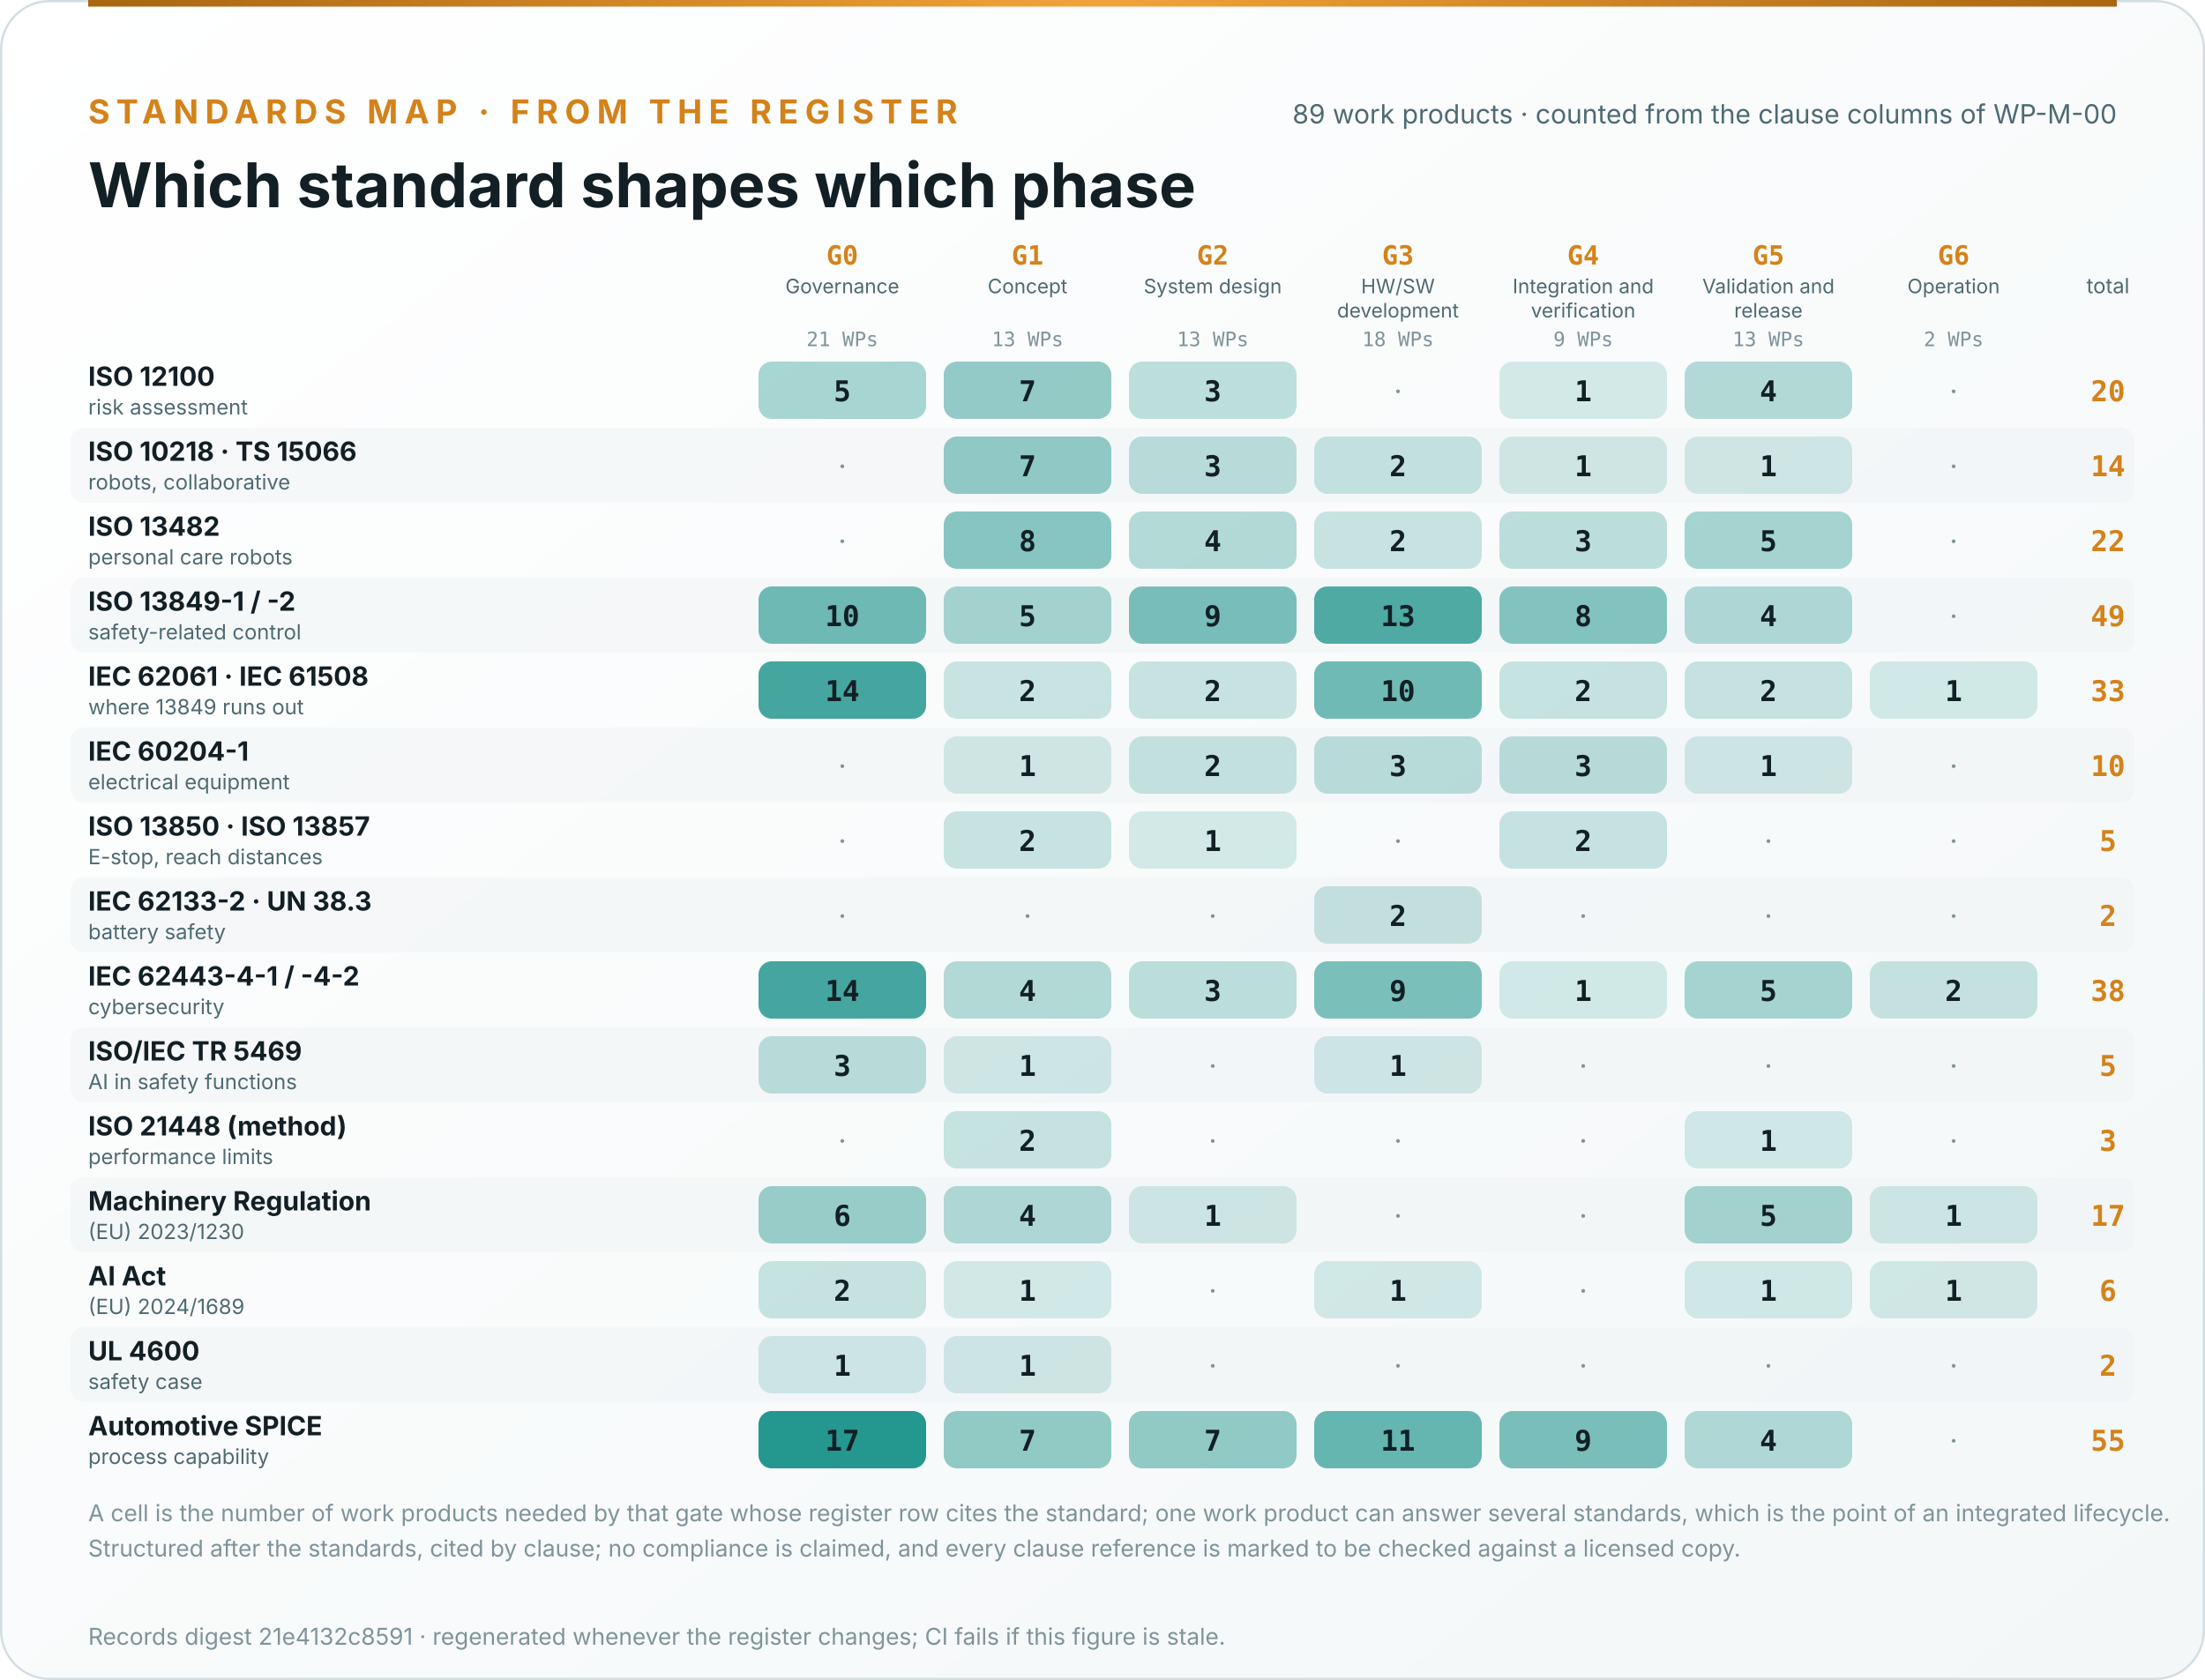
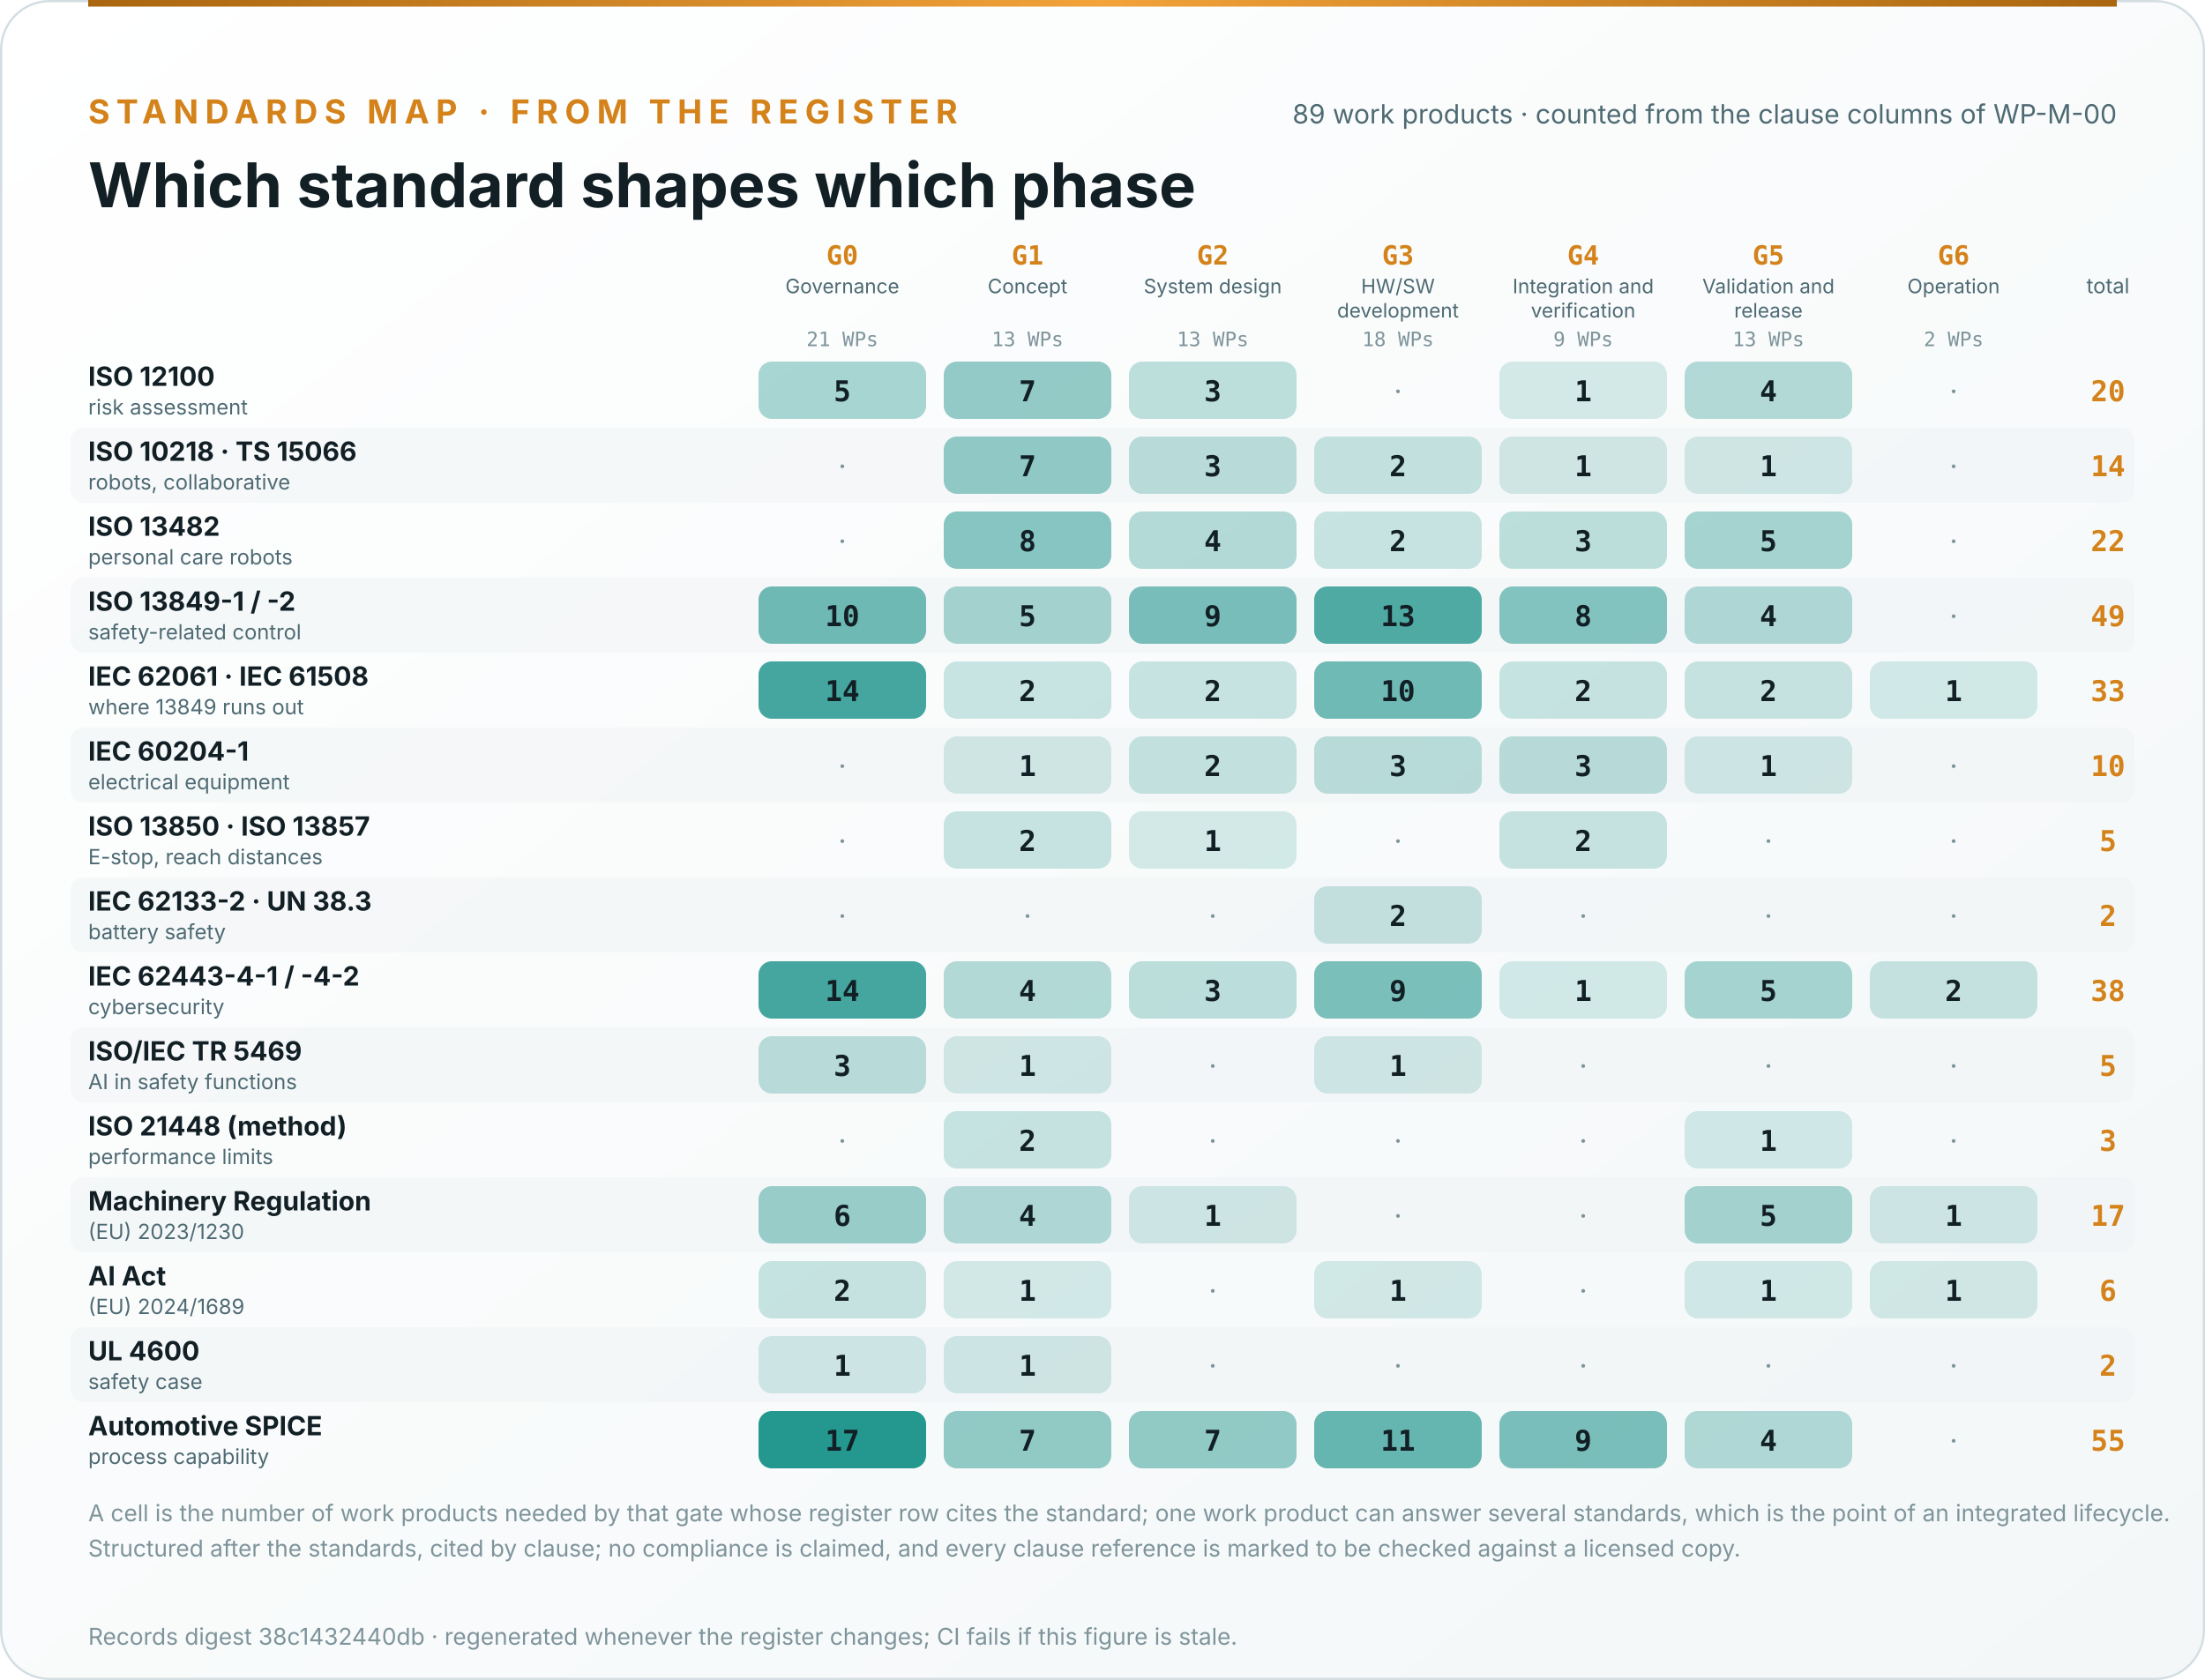
<svg xmlns="http://www.w3.org/2000/svg" width="1000" height="762" viewBox="0 0 1000 762" role="img" aria-labelledby="smap-t smap-d">
  <defs>
    <linearGradient id="smap-bg" x1="0" y1="0" x2="1" y2="1">
      <stop offset="0" stop-color="#FFFFFF" />
      <stop offset="1" stop-color="#F3F7F8" />
    </linearGradient>
    <linearGradient id="smap-amber" x1="0" y1="0" x2="1" y2="0">
      <stop offset="0" stop-color="#A8650F" />
      <stop offset="0.5" stop-color="#F2A33A" />
      <stop offset="1" stop-color="#A8650F" />
    </linearGradient>
  </defs>
  <rect x="0.5" y="0.5" width="999" height="761" rx="22" fill="url(#smap-bg)" stroke="#D3DDE2" />
  <rect x="40" y="0" width="920" height="3" fill="url(#smap-amber)" />
  <text x="40" y="56" font-family="Inter, 'Segoe UI', 'Helvetica Neue', Helvetica, Arial, sans-serif" font-size="15" font-weight="700" fill="#D4821A" text-anchor="start" letter-spacing="3">STANDARDS MAP · FROM THE REGISTER</text>
  <text x="40" y="94" font-family="Inter, 'Segoe UI', 'Helvetica Neue', Helvetica, Arial, sans-serif" font-size="28" font-weight="700" fill="#122026" text-anchor="start">Which standard shapes which phase</text>
  <text x="960" y="56" font-family="Inter, 'Segoe UI', 'Helvetica Neue', Helvetica, Arial, sans-serif" font-size="12" font-weight="400" fill="#4E6A73" text-anchor="end">89 work products · counted from the clause columns of WP-M-00</text>
  <text x="382" y="120" font-family="'JetBrains Mono', 'SFMono-Regular', Menlo, Consolas, monospace" font-size="12" font-weight="700" fill="#D4821A" text-anchor="middle">G0</text>
  <text x="382" y="133" font-family="Inter, 'Segoe UI', 'Helvetica Neue', Helvetica, Arial, sans-serif" font-size="9" font-weight="400" fill="#4E6A73" text-anchor="middle">Governance</text>
  <text x="382" y="157" font-family="'JetBrains Mono', 'SFMono-Regular', Menlo, Consolas, monospace" font-size="9" font-weight="400" fill="#7E949B" text-anchor="middle">21 WPs</text>
  <text x="466" y="120" font-family="'JetBrains Mono', 'SFMono-Regular', Menlo, Consolas, monospace" font-size="12" font-weight="700" fill="#D4821A" text-anchor="middle">G1</text>
  <text x="466" y="133" font-family="Inter, 'Segoe UI', 'Helvetica Neue', Helvetica, Arial, sans-serif" font-size="9" font-weight="400" fill="#4E6A73" text-anchor="middle">Concept</text>
  <text x="466" y="157" font-family="'JetBrains Mono', 'SFMono-Regular', Menlo, Consolas, monospace" font-size="9" font-weight="400" fill="#7E949B" text-anchor="middle">13 WPs</text>
  <text x="550" y="120" font-family="'JetBrains Mono', 'SFMono-Regular', Menlo, Consolas, monospace" font-size="12" font-weight="700" fill="#D4821A" text-anchor="middle">G2</text>
  <text x="550" y="133" font-family="Inter, 'Segoe UI', 'Helvetica Neue', Helvetica, Arial, sans-serif" font-size="9" font-weight="400" fill="#4E6A73" text-anchor="middle">System design</text>
  <text x="550" y="157" font-family="'JetBrains Mono', 'SFMono-Regular', Menlo, Consolas, monospace" font-size="9" font-weight="400" fill="#7E949B" text-anchor="middle">13 WPs</text>
  <text x="634" y="120" font-family="'JetBrains Mono', 'SFMono-Regular', Menlo, Consolas, monospace" font-size="12" font-weight="700" fill="#D4821A" text-anchor="middle">G3</text>
  <text x="634" y="133" font-family="Inter, 'Segoe UI', 'Helvetica Neue', Helvetica, Arial, sans-serif" font-size="9" font-weight="400" fill="#4E6A73" text-anchor="middle">HW/SW</text>
  <text x="634" y="144" font-family="Inter, 'Segoe UI', 'Helvetica Neue', Helvetica, Arial, sans-serif" font-size="9" font-weight="400" fill="#4E6A73" text-anchor="middle">development</text>
  <text x="634" y="157" font-family="'JetBrains Mono', 'SFMono-Regular', Menlo, Consolas, monospace" font-size="9" font-weight="400" fill="#7E949B" text-anchor="middle">18 WPs</text>
  <text x="718" y="120" font-family="'JetBrains Mono', 'SFMono-Regular', Menlo, Consolas, monospace" font-size="12" font-weight="700" fill="#D4821A" text-anchor="middle">G4</text>
  <text x="718" y="133" font-family="Inter, 'Segoe UI', 'Helvetica Neue', Helvetica, Arial, sans-serif" font-size="9" font-weight="400" fill="#4E6A73" text-anchor="middle">Integration and</text>
  <text x="718" y="144" font-family="Inter, 'Segoe UI', 'Helvetica Neue', Helvetica, Arial, sans-serif" font-size="9" font-weight="400" fill="#4E6A73" text-anchor="middle">verification</text>
  <text x="718" y="157" font-family="'JetBrains Mono', 'SFMono-Regular', Menlo, Consolas, monospace" font-size="9" font-weight="400" fill="#7E949B" text-anchor="middle">9 WPs</text>
  <text x="802" y="120" font-family="'JetBrains Mono', 'SFMono-Regular', Menlo, Consolas, monospace" font-size="12" font-weight="700" fill="#D4821A" text-anchor="middle">G5</text>
  <text x="802" y="133" font-family="Inter, 'Segoe UI', 'Helvetica Neue', Helvetica, Arial, sans-serif" font-size="9" font-weight="400" fill="#4E6A73" text-anchor="middle">Validation and</text>
  <text x="802" y="144" font-family="Inter, 'Segoe UI', 'Helvetica Neue', Helvetica, Arial, sans-serif" font-size="9" font-weight="400" fill="#4E6A73" text-anchor="middle">release</text>
  <text x="802" y="157" font-family="'JetBrains Mono', 'SFMono-Regular', Menlo, Consolas, monospace" font-size="9" font-weight="400" fill="#7E949B" text-anchor="middle">13 WPs</text>
  <text x="886" y="120" font-family="'JetBrains Mono', 'SFMono-Regular', Menlo, Consolas, monospace" font-size="12" font-weight="700" fill="#D4821A" text-anchor="middle">G6</text>
  <text x="886" y="133" font-family="Inter, 'Segoe UI', 'Helvetica Neue', Helvetica, Arial, sans-serif" font-size="9" font-weight="400" fill="#4E6A73" text-anchor="middle">Operation</text>
  <text x="886" y="157" font-family="'JetBrains Mono', 'SFMono-Regular', Menlo, Consolas, monospace" font-size="9" font-weight="400" fill="#7E949B" text-anchor="middle">2 WPs</text>
  <text x="956" y="133" font-family="Inter, 'Segoe UI', 'Helvetica Neue', Helvetica, Arial, sans-serif" font-size="9.5" font-weight="400" fill="#4E6A73" text-anchor="middle">total</text>
  <text x="40" y="175" font-family="Inter, 'Segoe UI', 'Helvetica Neue', Helvetica, Arial, sans-serif" font-size="12" font-weight="700" fill="#122026" text-anchor="start">ISO 12100</text>
  <text x="40" y="188" font-family="Inter, 'Segoe UI', 'Helvetica Neue', Helvetica, Arial, sans-serif" font-size="9.5" font-weight="400" fill="#4E6A73" text-anchor="start">risk assessment</text>
  <rect x="344" y="164" width="76" height="26" rx="6" fill="#0E8C83" fill-opacity="0.349" />
  <text x="382" y="182" font-family="'JetBrains Mono', 'SFMono-Regular', Menlo, Consolas, monospace" font-size="13" font-weight="800" fill="#122026" text-anchor="middle">5</text>
  <rect x="428" y="164" width="76" height="26" rx="6" fill="#0E8C83" fill-opacity="0.441" />
  <text x="466" y="182" font-family="'JetBrains Mono', 'SFMono-Regular', Menlo, Consolas, monospace" font-size="13" font-weight="800" fill="#122026" text-anchor="middle">7</text>
  <rect x="512" y="164" width="76" height="26" rx="6" fill="#0E8C83" fill-opacity="0.258" />
  <text x="550" y="182" font-family="'JetBrains Mono', 'SFMono-Regular', Menlo, Consolas, monospace" font-size="13" font-weight="800" fill="#122026" text-anchor="middle">3</text>
  <text x="634" y="182" font-family="Inter, 'Segoe UI', 'Helvetica Neue', Helvetica, Arial, sans-serif" font-size="13" font-weight="400" fill="#7E949B" text-anchor="middle">·</text>
  <rect x="680" y="164" width="76" height="26" rx="6" fill="#0E8C83" fill-opacity="0.166" />
  <text x="718" y="182" font-family="'JetBrains Mono', 'SFMono-Regular', Menlo, Consolas, monospace" font-size="13" font-weight="800" fill="#122026" text-anchor="middle">1</text>
  <rect x="764" y="164" width="76" height="26" rx="6" fill="#0E8C83" fill-opacity="0.304" />
  <text x="802" y="182" font-family="'JetBrains Mono', 'SFMono-Regular', Menlo, Consolas, monospace" font-size="13" font-weight="800" fill="#122026" text-anchor="middle">4</text>
  <text x="886" y="182" font-family="Inter, 'Segoe UI', 'Helvetica Neue', Helvetica, Arial, sans-serif" font-size="13" font-weight="400" fill="#7E949B" text-anchor="middle">·</text>
  <text x="956" y="182" font-family="'JetBrains Mono', 'SFMono-Regular', Menlo, Consolas, monospace" font-size="13" font-weight="800" fill="#D4821A" text-anchor="middle">20</text>
  <rect x="32" y="194" width="936" height="34" rx="6" fill="#EDF2F4" fill-opacity="0.45" />
  <text x="40" y="209" font-family="Inter, 'Segoe UI', 'Helvetica Neue', Helvetica, Arial, sans-serif" font-size="12" font-weight="700" fill="#122026" text-anchor="start">ISO 10218 · TS 15066</text>
  <text x="40" y="222" font-family="Inter, 'Segoe UI', 'Helvetica Neue', Helvetica, Arial, sans-serif" font-size="9.5" font-weight="400" fill="#4E6A73" text-anchor="start">robots, collaborative</text>
  <text x="382" y="216" font-family="Inter, 'Segoe UI', 'Helvetica Neue', Helvetica, Arial, sans-serif" font-size="13" font-weight="400" fill="#7E949B" text-anchor="middle">·</text>
  <rect x="428" y="198" width="76" height="26" rx="6" fill="#0E8C83" fill-opacity="0.441" />
  <text x="466" y="216" font-family="'JetBrains Mono', 'SFMono-Regular', Menlo, Consolas, monospace" font-size="13" font-weight="800" fill="#122026" text-anchor="middle">7</text>
  <rect x="512" y="198" width="76" height="26" rx="6" fill="#0E8C83" fill-opacity="0.258" />
  <text x="550" y="216" font-family="'JetBrains Mono', 'SFMono-Regular', Menlo, Consolas, monospace" font-size="13" font-weight="800" fill="#122026" text-anchor="middle">3</text>
  <rect x="596" y="198" width="76" height="26" rx="6" fill="#0E8C83" fill-opacity="0.212" />
  <text x="634" y="216" font-family="'JetBrains Mono', 'SFMono-Regular', Menlo, Consolas, monospace" font-size="13" font-weight="800" fill="#122026" text-anchor="middle">2</text>
  <rect x="680" y="198" width="76" height="26" rx="6" fill="#0E8C83" fill-opacity="0.166" />
  <text x="718" y="216" font-family="'JetBrains Mono', 'SFMono-Regular', Menlo, Consolas, monospace" font-size="13" font-weight="800" fill="#122026" text-anchor="middle">1</text>
  <rect x="764" y="198" width="76" height="26" rx="6" fill="#0E8C83" fill-opacity="0.166" />
  <text x="802" y="216" font-family="'JetBrains Mono', 'SFMono-Regular', Menlo, Consolas, monospace" font-size="13" font-weight="800" fill="#122026" text-anchor="middle">1</text>
  <text x="886" y="216" font-family="Inter, 'Segoe UI', 'Helvetica Neue', Helvetica, Arial, sans-serif" font-size="13" font-weight="400" fill="#7E949B" text-anchor="middle">·</text>
  <text x="956" y="216" font-family="'JetBrains Mono', 'SFMono-Regular', Menlo, Consolas, monospace" font-size="13" font-weight="800" fill="#D4821A" text-anchor="middle">14</text>
  <text x="40" y="243" font-family="Inter, 'Segoe UI', 'Helvetica Neue', Helvetica, Arial, sans-serif" font-size="12" font-weight="700" fill="#122026" text-anchor="start">ISO 13482</text>
  <text x="40" y="256" font-family="Inter, 'Segoe UI', 'Helvetica Neue', Helvetica, Arial, sans-serif" font-size="9.5" font-weight="400" fill="#4E6A73" text-anchor="start">personal care robots</text>
  <text x="382" y="250" font-family="Inter, 'Segoe UI', 'Helvetica Neue', Helvetica, Arial, sans-serif" font-size="13" font-weight="400" fill="#7E949B" text-anchor="middle">·</text>
  <rect x="428" y="232" width="76" height="26" rx="6" fill="#0E8C83" fill-opacity="0.487" />
  <text x="466" y="250" font-family="'JetBrains Mono', 'SFMono-Regular', Menlo, Consolas, monospace" font-size="13" font-weight="800" fill="#122026" text-anchor="middle">8</text>
  <rect x="512" y="232" width="76" height="26" rx="6" fill="#0E8C83" fill-opacity="0.304" />
  <text x="550" y="250" font-family="'JetBrains Mono', 'SFMono-Regular', Menlo, Consolas, monospace" font-size="13" font-weight="800" fill="#122026" text-anchor="middle">4</text>
  <rect x="596" y="232" width="76" height="26" rx="6" fill="#0E8C83" fill-opacity="0.212" />
  <text x="634" y="250" font-family="'JetBrains Mono', 'SFMono-Regular', Menlo, Consolas, monospace" font-size="13" font-weight="800" fill="#122026" text-anchor="middle">2</text>
  <rect x="680" y="232" width="76" height="26" rx="6" fill="#0E8C83" fill-opacity="0.258" />
  <text x="718" y="250" font-family="'JetBrains Mono', 'SFMono-Regular', Menlo, Consolas, monospace" font-size="13" font-weight="800" fill="#122026" text-anchor="middle">3</text>
  <rect x="764" y="232" width="76" height="26" rx="6" fill="#0E8C83" fill-opacity="0.349" />
  <text x="802" y="250" font-family="'JetBrains Mono', 'SFMono-Regular', Menlo, Consolas, monospace" font-size="13" font-weight="800" fill="#122026" text-anchor="middle">5</text>
  <text x="886" y="250" font-family="Inter, 'Segoe UI', 'Helvetica Neue', Helvetica, Arial, sans-serif" font-size="13" font-weight="400" fill="#7E949B" text-anchor="middle">·</text>
  <text x="956" y="250" font-family="'JetBrains Mono', 'SFMono-Regular', Menlo, Consolas, monospace" font-size="13" font-weight="800" fill="#D4821A" text-anchor="middle">22</text>
  <rect x="32" y="262" width="936" height="34" rx="6" fill="#EDF2F4" fill-opacity="0.45" />
  <text x="40" y="277" font-family="Inter, 'Segoe UI', 'Helvetica Neue', Helvetica, Arial, sans-serif" font-size="12" font-weight="700" fill="#122026" text-anchor="start">ISO 13849-1 / -2</text>
  <text x="40" y="290" font-family="Inter, 'Segoe UI', 'Helvetica Neue', Helvetica, Arial, sans-serif" font-size="9.5" font-weight="400" fill="#4E6A73" text-anchor="start">safety-related control</text>
  <rect x="344" y="266" width="76" height="26" rx="6" fill="#0E8C83" fill-opacity="0.579" />
  <text x="382" y="284" font-family="'JetBrains Mono', 'SFMono-Regular', Menlo, Consolas, monospace" font-size="13" font-weight="800" fill="#122026" text-anchor="middle">10</text>
  <rect x="428" y="266" width="76" height="26" rx="6" fill="#0E8C83" fill-opacity="0.349" />
  <text x="466" y="284" font-family="'JetBrains Mono', 'SFMono-Regular', Menlo, Consolas, monospace" font-size="13" font-weight="800" fill="#122026" text-anchor="middle">5</text>
  <rect x="512" y="266" width="76" height="26" rx="6" fill="#0E8C83" fill-opacity="0.533" />
  <text x="550" y="284" font-family="'JetBrains Mono', 'SFMono-Regular', Menlo, Consolas, monospace" font-size="13" font-weight="800" fill="#122026" text-anchor="middle">9</text>
  <rect x="596" y="266" width="76" height="26" rx="6" fill="#0E8C83" fill-opacity="0.716" />
  <text x="634" y="284" font-family="'JetBrains Mono', 'SFMono-Regular', Menlo, Consolas, monospace" font-size="13" font-weight="800" fill="#122026" text-anchor="middle">13</text>
  <rect x="680" y="266" width="76" height="26" rx="6" fill="#0E8C83" fill-opacity="0.487" />
  <text x="718" y="284" font-family="'JetBrains Mono', 'SFMono-Regular', Menlo, Consolas, monospace" font-size="13" font-weight="800" fill="#122026" text-anchor="middle">8</text>
  <rect x="764" y="266" width="76" height="26" rx="6" fill="#0E8C83" fill-opacity="0.304" />
  <text x="802" y="284" font-family="'JetBrains Mono', 'SFMono-Regular', Menlo, Consolas, monospace" font-size="13" font-weight="800" fill="#122026" text-anchor="middle">4</text>
  <text x="886" y="284" font-family="Inter, 'Segoe UI', 'Helvetica Neue', Helvetica, Arial, sans-serif" font-size="13" font-weight="400" fill="#7E949B" text-anchor="middle">·</text>
  <text x="956" y="284" font-family="'JetBrains Mono', 'SFMono-Regular', Menlo, Consolas, monospace" font-size="13" font-weight="800" fill="#D4821A" text-anchor="middle">49</text>
  <text x="40" y="311" font-family="Inter, 'Segoe UI', 'Helvetica Neue', Helvetica, Arial, sans-serif" font-size="12" font-weight="700" fill="#122026" text-anchor="start">IEC 62061 · IEC 61508</text>
  <text x="40" y="324" font-family="Inter, 'Segoe UI', 'Helvetica Neue', Helvetica, Arial, sans-serif" font-size="9.5" font-weight="400" fill="#4E6A73" text-anchor="start">where 13849 runs out</text>
  <rect x="344" y="300" width="76" height="26" rx="6" fill="#0E8C83" fill-opacity="0.762" />
  <text x="382" y="318" font-family="'JetBrains Mono', 'SFMono-Regular', Menlo, Consolas, monospace" font-size="13" font-weight="800" fill="#122026" text-anchor="middle">14</text>
  <rect x="428" y="300" width="76" height="26" rx="6" fill="#0E8C83" fill-opacity="0.212" />
  <text x="466" y="318" font-family="'JetBrains Mono', 'SFMono-Regular', Menlo, Consolas, monospace" font-size="13" font-weight="800" fill="#122026" text-anchor="middle">2</text>
  <rect x="512" y="300" width="76" height="26" rx="6" fill="#0E8C83" fill-opacity="0.212" />
  <text x="550" y="318" font-family="'JetBrains Mono', 'SFMono-Regular', Menlo, Consolas, monospace" font-size="13" font-weight="800" fill="#122026" text-anchor="middle">2</text>
  <rect x="596" y="300" width="76" height="26" rx="6" fill="#0E8C83" fill-opacity="0.579" />
  <text x="634" y="318" font-family="'JetBrains Mono', 'SFMono-Regular', Menlo, Consolas, monospace" font-size="13" font-weight="800" fill="#122026" text-anchor="middle">10</text>
  <rect x="680" y="300" width="76" height="26" rx="6" fill="#0E8C83" fill-opacity="0.212" />
  <text x="718" y="318" font-family="'JetBrains Mono', 'SFMono-Regular', Menlo, Consolas, monospace" font-size="13" font-weight="800" fill="#122026" text-anchor="middle">2</text>
  <rect x="764" y="300" width="76" height="26" rx="6" fill="#0E8C83" fill-opacity="0.212" />
  <text x="802" y="318" font-family="'JetBrains Mono', 'SFMono-Regular', Menlo, Consolas, monospace" font-size="13" font-weight="800" fill="#122026" text-anchor="middle">2</text>
  <rect x="848" y="300" width="76" height="26" rx="6" fill="#0E8C83" fill-opacity="0.166" />
  <text x="886" y="318" font-family="'JetBrains Mono', 'SFMono-Regular', Menlo, Consolas, monospace" font-size="13" font-weight="800" fill="#122026" text-anchor="middle">1</text>
  <text x="956" y="318" font-family="'JetBrains Mono', 'SFMono-Regular', Menlo, Consolas, monospace" font-size="13" font-weight="800" fill="#D4821A" text-anchor="middle">33</text>
  <rect x="32" y="330" width="936" height="34" rx="6" fill="#EDF2F4" fill-opacity="0.45" />
  <text x="40" y="345" font-family="Inter, 'Segoe UI', 'Helvetica Neue', Helvetica, Arial, sans-serif" font-size="12" font-weight="700" fill="#122026" text-anchor="start">IEC 60204-1</text>
  <text x="40" y="358" font-family="Inter, 'Segoe UI', 'Helvetica Neue', Helvetica, Arial, sans-serif" font-size="9.5" font-weight="400" fill="#4E6A73" text-anchor="start">electrical equipment</text>
  <text x="382" y="352" font-family="Inter, 'Segoe UI', 'Helvetica Neue', Helvetica, Arial, sans-serif" font-size="13" font-weight="400" fill="#7E949B" text-anchor="middle">·</text>
  <rect x="428" y="334" width="76" height="26" rx="6" fill="#0E8C83" fill-opacity="0.166" />
  <text x="466" y="352" font-family="'JetBrains Mono', 'SFMono-Regular', Menlo, Consolas, monospace" font-size="13" font-weight="800" fill="#122026" text-anchor="middle">1</text>
  <rect x="512" y="334" width="76" height="26" rx="6" fill="#0E8C83" fill-opacity="0.212" />
  <text x="550" y="352" font-family="'JetBrains Mono', 'SFMono-Regular', Menlo, Consolas, monospace" font-size="13" font-weight="800" fill="#122026" text-anchor="middle">2</text>
  <rect x="596" y="334" width="76" height="26" rx="6" fill="#0E8C83" fill-opacity="0.258" />
  <text x="634" y="352" font-family="'JetBrains Mono', 'SFMono-Regular', Menlo, Consolas, monospace" font-size="13" font-weight="800" fill="#122026" text-anchor="middle">3</text>
  <rect x="680" y="334" width="76" height="26" rx="6" fill="#0E8C83" fill-opacity="0.258" />
  <text x="718" y="352" font-family="'JetBrains Mono', 'SFMono-Regular', Menlo, Consolas, monospace" font-size="13" font-weight="800" fill="#122026" text-anchor="middle">3</text>
  <rect x="764" y="334" width="76" height="26" rx="6" fill="#0E8C83" fill-opacity="0.166" />
  <text x="802" y="352" font-family="'JetBrains Mono', 'SFMono-Regular', Menlo, Consolas, monospace" font-size="13" font-weight="800" fill="#122026" text-anchor="middle">1</text>
  <text x="886" y="352" font-family="Inter, 'Segoe UI', 'Helvetica Neue', Helvetica, Arial, sans-serif" font-size="13" font-weight="400" fill="#7E949B" text-anchor="middle">·</text>
  <text x="956" y="352" font-family="'JetBrains Mono', 'SFMono-Regular', Menlo, Consolas, monospace" font-size="13" font-weight="800" fill="#D4821A" text-anchor="middle">10</text>
  <text x="40" y="379" font-family="Inter, 'Segoe UI', 'Helvetica Neue', Helvetica, Arial, sans-serif" font-size="12" font-weight="700" fill="#122026" text-anchor="start">ISO 13850 · ISO 13857</text>
  <text x="40" y="392" font-family="Inter, 'Segoe UI', 'Helvetica Neue', Helvetica, Arial, sans-serif" font-size="9.5" font-weight="400" fill="#4E6A73" text-anchor="start">E-stop, reach distances</text>
  <text x="382" y="386" font-family="Inter, 'Segoe UI', 'Helvetica Neue', Helvetica, Arial, sans-serif" font-size="13" font-weight="400" fill="#7E949B" text-anchor="middle">·</text>
  <rect x="428" y="368" width="76" height="26" rx="6" fill="#0E8C83" fill-opacity="0.212" />
  <text x="466" y="386" font-family="'JetBrains Mono', 'SFMono-Regular', Menlo, Consolas, monospace" font-size="13" font-weight="800" fill="#122026" text-anchor="middle">2</text>
  <rect x="512" y="368" width="76" height="26" rx="6" fill="#0E8C83" fill-opacity="0.166" />
  <text x="550" y="386" font-family="'JetBrains Mono', 'SFMono-Regular', Menlo, Consolas, monospace" font-size="13" font-weight="800" fill="#122026" text-anchor="middle">1</text>
  <text x="634" y="386" font-family="Inter, 'Segoe UI', 'Helvetica Neue', Helvetica, Arial, sans-serif" font-size="13" font-weight="400" fill="#7E949B" text-anchor="middle">·</text>
  <rect x="680" y="368" width="76" height="26" rx="6" fill="#0E8C83" fill-opacity="0.212" />
  <text x="718" y="386" font-family="'JetBrains Mono', 'SFMono-Regular', Menlo, Consolas, monospace" font-size="13" font-weight="800" fill="#122026" text-anchor="middle">2</text>
  <text x="802" y="386" font-family="Inter, 'Segoe UI', 'Helvetica Neue', Helvetica, Arial, sans-serif" font-size="13" font-weight="400" fill="#7E949B" text-anchor="middle">·</text>
  <text x="886" y="386" font-family="Inter, 'Segoe UI', 'Helvetica Neue', Helvetica, Arial, sans-serif" font-size="13" font-weight="400" fill="#7E949B" text-anchor="middle">·</text>
  <text x="956" y="386" font-family="'JetBrains Mono', 'SFMono-Regular', Menlo, Consolas, monospace" font-size="13" font-weight="800" fill="#D4821A" text-anchor="middle">5</text>
  <rect x="32" y="398" width="936" height="34" rx="6" fill="#EDF2F4" fill-opacity="0.45" />
  <text x="40" y="413" font-family="Inter, 'Segoe UI', 'Helvetica Neue', Helvetica, Arial, sans-serif" font-size="12" font-weight="700" fill="#122026" text-anchor="start">IEC 62133-2 · UN 38.3</text>
  <text x="40" y="426" font-family="Inter, 'Segoe UI', 'Helvetica Neue', Helvetica, Arial, sans-serif" font-size="9.5" font-weight="400" fill="#4E6A73" text-anchor="start">battery safety</text>
  <text x="382" y="420" font-family="Inter, 'Segoe UI', 'Helvetica Neue', Helvetica, Arial, sans-serif" font-size="13" font-weight="400" fill="#7E949B" text-anchor="middle">·</text>
  <text x="466" y="420" font-family="Inter, 'Segoe UI', 'Helvetica Neue', Helvetica, Arial, sans-serif" font-size="13" font-weight="400" fill="#7E949B" text-anchor="middle">·</text>
  <text x="550" y="420" font-family="Inter, 'Segoe UI', 'Helvetica Neue', Helvetica, Arial, sans-serif" font-size="13" font-weight="400" fill="#7E949B" text-anchor="middle">·</text>
  <rect x="596" y="402" width="76" height="26" rx="6" fill="#0E8C83" fill-opacity="0.212" />
  <text x="634" y="420" font-family="'JetBrains Mono', 'SFMono-Regular', Menlo, Consolas, monospace" font-size="13" font-weight="800" fill="#122026" text-anchor="middle">2</text>
  <text x="718" y="420" font-family="Inter, 'Segoe UI', 'Helvetica Neue', Helvetica, Arial, sans-serif" font-size="13" font-weight="400" fill="#7E949B" text-anchor="middle">·</text>
  <text x="802" y="420" font-family="Inter, 'Segoe UI', 'Helvetica Neue', Helvetica, Arial, sans-serif" font-size="13" font-weight="400" fill="#7E949B" text-anchor="middle">·</text>
  <text x="886" y="420" font-family="Inter, 'Segoe UI', 'Helvetica Neue', Helvetica, Arial, sans-serif" font-size="13" font-weight="400" fill="#7E949B" text-anchor="middle">·</text>
  <text x="956" y="420" font-family="'JetBrains Mono', 'SFMono-Regular', Menlo, Consolas, monospace" font-size="13" font-weight="800" fill="#D4821A" text-anchor="middle">2</text>
  <text x="40" y="447" font-family="Inter, 'Segoe UI', 'Helvetica Neue', Helvetica, Arial, sans-serif" font-size="12" font-weight="700" fill="#122026" text-anchor="start">IEC 62443-4-1 / -4-2</text>
  <text x="40" y="460" font-family="Inter, 'Segoe UI', 'Helvetica Neue', Helvetica, Arial, sans-serif" font-size="9.5" font-weight="400" fill="#4E6A73" text-anchor="start">cybersecurity</text>
  <rect x="344" y="436" width="76" height="26" rx="6" fill="#0E8C83" fill-opacity="0.762" />
  <text x="382" y="454" font-family="'JetBrains Mono', 'SFMono-Regular', Menlo, Consolas, monospace" font-size="13" font-weight="800" fill="#122026" text-anchor="middle">14</text>
  <rect x="428" y="436" width="76" height="26" rx="6" fill="#0E8C83" fill-opacity="0.304" />
  <text x="466" y="454" font-family="'JetBrains Mono', 'SFMono-Regular', Menlo, Consolas, monospace" font-size="13" font-weight="800" fill="#122026" text-anchor="middle">4</text>
  <rect x="512" y="436" width="76" height="26" rx="6" fill="#0E8C83" fill-opacity="0.258" />
  <text x="550" y="454" font-family="'JetBrains Mono', 'SFMono-Regular', Menlo, Consolas, monospace" font-size="13" font-weight="800" fill="#122026" text-anchor="middle">3</text>
  <rect x="596" y="436" width="76" height="26" rx="6" fill="#0E8C83" fill-opacity="0.533" />
  <text x="634" y="454" font-family="'JetBrains Mono', 'SFMono-Regular', Menlo, Consolas, monospace" font-size="13" font-weight="800" fill="#122026" text-anchor="middle">9</text>
  <rect x="680" y="436" width="76" height="26" rx="6" fill="#0E8C83" fill-opacity="0.166" />
  <text x="718" y="454" font-family="'JetBrains Mono', 'SFMono-Regular', Menlo, Consolas, monospace" font-size="13" font-weight="800" fill="#122026" text-anchor="middle">1</text>
  <rect x="764" y="436" width="76" height="26" rx="6" fill="#0E8C83" fill-opacity="0.349" />
  <text x="802" y="454" font-family="'JetBrains Mono', 'SFMono-Regular', Menlo, Consolas, monospace" font-size="13" font-weight="800" fill="#122026" text-anchor="middle">5</text>
  <rect x="848" y="436" width="76" height="26" rx="6" fill="#0E8C83" fill-opacity="0.212" />
  <text x="886" y="454" font-family="'JetBrains Mono', 'SFMono-Regular', Menlo, Consolas, monospace" font-size="13" font-weight="800" fill="#122026" text-anchor="middle">2</text>
  <text x="956" y="454" font-family="'JetBrains Mono', 'SFMono-Regular', Menlo, Consolas, monospace" font-size="13" font-weight="800" fill="#D4821A" text-anchor="middle">38</text>
  <rect x="32" y="466" width="936" height="34" rx="6" fill="#EDF2F4" fill-opacity="0.45" />
  <text x="40" y="481" font-family="Inter, 'Segoe UI', 'Helvetica Neue', Helvetica, Arial, sans-serif" font-size="12" font-weight="700" fill="#122026" text-anchor="start">ISO/IEC TR 5469</text>
  <text x="40" y="494" font-family="Inter, 'Segoe UI', 'Helvetica Neue', Helvetica, Arial, sans-serif" font-size="9.5" font-weight="400" fill="#4E6A73" text-anchor="start">AI in safety functions</text>
  <rect x="344" y="470" width="76" height="26" rx="6" fill="#0E8C83" fill-opacity="0.258" />
  <text x="382" y="488" font-family="'JetBrains Mono', 'SFMono-Regular', Menlo, Consolas, monospace" font-size="13" font-weight="800" fill="#122026" text-anchor="middle">3</text>
  <rect x="428" y="470" width="76" height="26" rx="6" fill="#0E8C83" fill-opacity="0.166" />
  <text x="466" y="488" font-family="'JetBrains Mono', 'SFMono-Regular', Menlo, Consolas, monospace" font-size="13" font-weight="800" fill="#122026" text-anchor="middle">1</text>
  <text x="550" y="488" font-family="Inter, 'Segoe UI', 'Helvetica Neue', Helvetica, Arial, sans-serif" font-size="13" font-weight="400" fill="#7E949B" text-anchor="middle">·</text>
  <rect x="596" y="470" width="76" height="26" rx="6" fill="#0E8C83" fill-opacity="0.166" />
  <text x="634" y="488" font-family="'JetBrains Mono', 'SFMono-Regular', Menlo, Consolas, monospace" font-size="13" font-weight="800" fill="#122026" text-anchor="middle">1</text>
  <text x="718" y="488" font-family="Inter, 'Segoe UI', 'Helvetica Neue', Helvetica, Arial, sans-serif" font-size="13" font-weight="400" fill="#7E949B" text-anchor="middle">·</text>
  <text x="802" y="488" font-family="Inter, 'Segoe UI', 'Helvetica Neue', Helvetica, Arial, sans-serif" font-size="13" font-weight="400" fill="#7E949B" text-anchor="middle">·</text>
  <text x="886" y="488" font-family="Inter, 'Segoe UI', 'Helvetica Neue', Helvetica, Arial, sans-serif" font-size="13" font-weight="400" fill="#7E949B" text-anchor="middle">·</text>
  <text x="956" y="488" font-family="'JetBrains Mono', 'SFMono-Regular', Menlo, Consolas, monospace" font-size="13" font-weight="800" fill="#D4821A" text-anchor="middle">5</text>
  <text x="40" y="515" font-family="Inter, 'Segoe UI', 'Helvetica Neue', Helvetica, Arial, sans-serif" font-size="12" font-weight="700" fill="#122026" text-anchor="start">ISO 21448 (method)</text>
  <text x="40" y="528" font-family="Inter, 'Segoe UI', 'Helvetica Neue', Helvetica, Arial, sans-serif" font-size="9.5" font-weight="400" fill="#4E6A73" text-anchor="start">performance limits</text>
  <text x="382" y="522" font-family="Inter, 'Segoe UI', 'Helvetica Neue', Helvetica, Arial, sans-serif" font-size="13" font-weight="400" fill="#7E949B" text-anchor="middle">·</text>
  <rect x="428" y="504" width="76" height="26" rx="6" fill="#0E8C83" fill-opacity="0.212" />
  <text x="466" y="522" font-family="'JetBrains Mono', 'SFMono-Regular', Menlo, Consolas, monospace" font-size="13" font-weight="800" fill="#122026" text-anchor="middle">2</text>
  <text x="550" y="522" font-family="Inter, 'Segoe UI', 'Helvetica Neue', Helvetica, Arial, sans-serif" font-size="13" font-weight="400" fill="#7E949B" text-anchor="middle">·</text>
  <text x="634" y="522" font-family="Inter, 'Segoe UI', 'Helvetica Neue', Helvetica, Arial, sans-serif" font-size="13" font-weight="400" fill="#7E949B" text-anchor="middle">·</text>
  <text x="718" y="522" font-family="Inter, 'Segoe UI', 'Helvetica Neue', Helvetica, Arial, sans-serif" font-size="13" font-weight="400" fill="#7E949B" text-anchor="middle">·</text>
  <rect x="764" y="504" width="76" height="26" rx="6" fill="#0E8C83" fill-opacity="0.166" />
  <text x="802" y="522" font-family="'JetBrains Mono', 'SFMono-Regular', Menlo, Consolas, monospace" font-size="13" font-weight="800" fill="#122026" text-anchor="middle">1</text>
  <text x="886" y="522" font-family="Inter, 'Segoe UI', 'Helvetica Neue', Helvetica, Arial, sans-serif" font-size="13" font-weight="400" fill="#7E949B" text-anchor="middle">·</text>
  <text x="956" y="522" font-family="'JetBrains Mono', 'SFMono-Regular', Menlo, Consolas, monospace" font-size="13" font-weight="800" fill="#D4821A" text-anchor="middle">3</text>
  <rect x="32" y="534" width="936" height="34" rx="6" fill="#EDF2F4" fill-opacity="0.45" />
  <text x="40" y="549" font-family="Inter, 'Segoe UI', 'Helvetica Neue', Helvetica, Arial, sans-serif" font-size="12" font-weight="700" fill="#122026" text-anchor="start">Machinery Regulation</text>
  <text x="40" y="562" font-family="Inter, 'Segoe UI', 'Helvetica Neue', Helvetica, Arial, sans-serif" font-size="9.5" font-weight="400" fill="#4E6A73" text-anchor="start">(EU) 2023/1230</text>
  <rect x="344" y="538" width="76" height="26" rx="6" fill="#0E8C83" fill-opacity="0.395" />
  <text x="382" y="556" font-family="'JetBrains Mono', 'SFMono-Regular', Menlo, Consolas, monospace" font-size="13" font-weight="800" fill="#122026" text-anchor="middle">6</text>
  <rect x="428" y="538" width="76" height="26" rx="6" fill="#0E8C83" fill-opacity="0.304" />
  <text x="466" y="556" font-family="'JetBrains Mono', 'SFMono-Regular', Menlo, Consolas, monospace" font-size="13" font-weight="800" fill="#122026" text-anchor="middle">4</text>
  <rect x="512" y="538" width="76" height="26" rx="6" fill="#0E8C83" fill-opacity="0.166" />
  <text x="550" y="556" font-family="'JetBrains Mono', 'SFMono-Regular', Menlo, Consolas, monospace" font-size="13" font-weight="800" fill="#122026" text-anchor="middle">1</text>
  <text x="634" y="556" font-family="Inter, 'Segoe UI', 'Helvetica Neue', Helvetica, Arial, sans-serif" font-size="13" font-weight="400" fill="#7E949B" text-anchor="middle">·</text>
  <text x="718" y="556" font-family="Inter, 'Segoe UI', 'Helvetica Neue', Helvetica, Arial, sans-serif" font-size="13" font-weight="400" fill="#7E949B" text-anchor="middle">·</text>
  <rect x="764" y="538" width="76" height="26" rx="6" fill="#0E8C83" fill-opacity="0.349" />
  <text x="802" y="556" font-family="'JetBrains Mono', 'SFMono-Regular', Menlo, Consolas, monospace" font-size="13" font-weight="800" fill="#122026" text-anchor="middle">5</text>
  <rect x="848" y="538" width="76" height="26" rx="6" fill="#0E8C83" fill-opacity="0.166" />
  <text x="886" y="556" font-family="'JetBrains Mono', 'SFMono-Regular', Menlo, Consolas, monospace" font-size="13" font-weight="800" fill="#122026" text-anchor="middle">1</text>
  <text x="956" y="556" font-family="'JetBrains Mono', 'SFMono-Regular', Menlo, Consolas, monospace" font-size="13" font-weight="800" fill="#D4821A" text-anchor="middle">17</text>
  <text x="40" y="583" font-family="Inter, 'Segoe UI', 'Helvetica Neue', Helvetica, Arial, sans-serif" font-size="12" font-weight="700" fill="#122026" text-anchor="start">AI Act</text>
  <text x="40" y="596" font-family="Inter, 'Segoe UI', 'Helvetica Neue', Helvetica, Arial, sans-serif" font-size="9.5" font-weight="400" fill="#4E6A73" text-anchor="start">(EU) 2024/1689</text>
  <rect x="344" y="572" width="76" height="26" rx="6" fill="#0E8C83" fill-opacity="0.212" />
  <text x="382" y="590" font-family="'JetBrains Mono', 'SFMono-Regular', Menlo, Consolas, monospace" font-size="13" font-weight="800" fill="#122026" text-anchor="middle">2</text>
  <rect x="428" y="572" width="76" height="26" rx="6" fill="#0E8C83" fill-opacity="0.166" />
  <text x="466" y="590" font-family="'JetBrains Mono', 'SFMono-Regular', Menlo, Consolas, monospace" font-size="13" font-weight="800" fill="#122026" text-anchor="middle">1</text>
  <text x="550" y="590" font-family="Inter, 'Segoe UI', 'Helvetica Neue', Helvetica, Arial, sans-serif" font-size="13" font-weight="400" fill="#7E949B" text-anchor="middle">·</text>
  <rect x="596" y="572" width="76" height="26" rx="6" fill="#0E8C83" fill-opacity="0.166" />
  <text x="634" y="590" font-family="'JetBrains Mono', 'SFMono-Regular', Menlo, Consolas, monospace" font-size="13" font-weight="800" fill="#122026" text-anchor="middle">1</text>
  <text x="718" y="590" font-family="Inter, 'Segoe UI', 'Helvetica Neue', Helvetica, Arial, sans-serif" font-size="13" font-weight="400" fill="#7E949B" text-anchor="middle">·</text>
  <rect x="764" y="572" width="76" height="26" rx="6" fill="#0E8C83" fill-opacity="0.166" />
  <text x="802" y="590" font-family="'JetBrains Mono', 'SFMono-Regular', Menlo, Consolas, monospace" font-size="13" font-weight="800" fill="#122026" text-anchor="middle">1</text>
  <rect x="848" y="572" width="76" height="26" rx="6" fill="#0E8C83" fill-opacity="0.166" />
  <text x="886" y="590" font-family="'JetBrains Mono', 'SFMono-Regular', Menlo, Consolas, monospace" font-size="13" font-weight="800" fill="#122026" text-anchor="middle">1</text>
  <text x="956" y="590" font-family="'JetBrains Mono', 'SFMono-Regular', Menlo, Consolas, monospace" font-size="13" font-weight="800" fill="#D4821A" text-anchor="middle">6</text>
  <rect x="32" y="602" width="936" height="34" rx="6" fill="#EDF2F4" fill-opacity="0.45" />
  <text x="40" y="617" font-family="Inter, 'Segoe UI', 'Helvetica Neue', Helvetica, Arial, sans-serif" font-size="12" font-weight="700" fill="#122026" text-anchor="start">UL 4600</text>
  <text x="40" y="630" font-family="Inter, 'Segoe UI', 'Helvetica Neue', Helvetica, Arial, sans-serif" font-size="9.5" font-weight="400" fill="#4E6A73" text-anchor="start">safety case</text>
  <rect x="344" y="606" width="76" height="26" rx="6" fill="#0E8C83" fill-opacity="0.166" />
  <text x="382" y="624" font-family="'JetBrains Mono', 'SFMono-Regular', Menlo, Consolas, monospace" font-size="13" font-weight="800" fill="#122026" text-anchor="middle">1</text>
  <rect x="428" y="606" width="76" height="26" rx="6" fill="#0E8C83" fill-opacity="0.166" />
  <text x="466" y="624" font-family="'JetBrains Mono', 'SFMono-Regular', Menlo, Consolas, monospace" font-size="13" font-weight="800" fill="#122026" text-anchor="middle">1</text>
  <text x="550" y="624" font-family="Inter, 'Segoe UI', 'Helvetica Neue', Helvetica, Arial, sans-serif" font-size="13" font-weight="400" fill="#7E949B" text-anchor="middle">·</text>
  <text x="634" y="624" font-family="Inter, 'Segoe UI', 'Helvetica Neue', Helvetica, Arial, sans-serif" font-size="13" font-weight="400" fill="#7E949B" text-anchor="middle">·</text>
  <text x="718" y="624" font-family="Inter, 'Segoe UI', 'Helvetica Neue', Helvetica, Arial, sans-serif" font-size="13" font-weight="400" fill="#7E949B" text-anchor="middle">·</text>
  <text x="802" y="624" font-family="Inter, 'Segoe UI', 'Helvetica Neue', Helvetica, Arial, sans-serif" font-size="13" font-weight="400" fill="#7E949B" text-anchor="middle">·</text>
  <text x="886" y="624" font-family="Inter, 'Segoe UI', 'Helvetica Neue', Helvetica, Arial, sans-serif" font-size="13" font-weight="400" fill="#7E949B" text-anchor="middle">·</text>
  <text x="956" y="624" font-family="'JetBrains Mono', 'SFMono-Regular', Menlo, Consolas, monospace" font-size="13" font-weight="800" fill="#D4821A" text-anchor="middle">2</text>
  <text x="40" y="651" font-family="Inter, 'Segoe UI', 'Helvetica Neue', Helvetica, Arial, sans-serif" font-size="12" font-weight="700" fill="#122026" text-anchor="start">Automotive SPICE</text>
  <text x="40" y="664" font-family="Inter, 'Segoe UI', 'Helvetica Neue', Helvetica, Arial, sans-serif" font-size="9.5" font-weight="400" fill="#4E6A73" text-anchor="start">process capability</text>
  <rect x="344" y="640" width="76" height="26" rx="6" fill="#0E8C83" fill-opacity="0.9" />
  <text x="382" y="658" font-family="'JetBrains Mono', 'SFMono-Regular', Menlo, Consolas, monospace" font-size="13" font-weight="800" fill="#122026" text-anchor="middle">17</text>
  <rect x="428" y="640" width="76" height="26" rx="6" fill="#0E8C83" fill-opacity="0.441" />
  <text x="466" y="658" font-family="'JetBrains Mono', 'SFMono-Regular', Menlo, Consolas, monospace" font-size="13" font-weight="800" fill="#122026" text-anchor="middle">7</text>
  <rect x="512" y="640" width="76" height="26" rx="6" fill="#0E8C83" fill-opacity="0.441" />
  <text x="550" y="658" font-family="'JetBrains Mono', 'SFMono-Regular', Menlo, Consolas, monospace" font-size="13" font-weight="800" fill="#122026" text-anchor="middle">7</text>
  <rect x="596" y="640" width="76" height="26" rx="6" fill="#0E8C83" fill-opacity="0.625" />
  <text x="634" y="658" font-family="'JetBrains Mono', 'SFMono-Regular', Menlo, Consolas, monospace" font-size="13" font-weight="800" fill="#122026" text-anchor="middle">11</text>
  <rect x="680" y="640" width="76" height="26" rx="6" fill="#0E8C83" fill-opacity="0.533" />
  <text x="718" y="658" font-family="'JetBrains Mono', 'SFMono-Regular', Menlo, Consolas, monospace" font-size="13" font-weight="800" fill="#122026" text-anchor="middle">9</text>
  <rect x="764" y="640" width="76" height="26" rx="6" fill="#0E8C83" fill-opacity="0.304" />
  <text x="802" y="658" font-family="'JetBrains Mono', 'SFMono-Regular', Menlo, Consolas, monospace" font-size="13" font-weight="800" fill="#122026" text-anchor="middle">4</text>
  <text x="886" y="658" font-family="Inter, 'Segoe UI', 'Helvetica Neue', Helvetica, Arial, sans-serif" font-size="13" font-weight="400" fill="#7E949B" text-anchor="middle">·</text>
  <text x="956" y="658" font-family="'JetBrains Mono', 'SFMono-Regular', Menlo, Consolas, monospace" font-size="13" font-weight="800" fill="#D4821A" text-anchor="middle">55</text>
  <text x="40" y="690" font-family="Inter, 'Segoe UI', 'Helvetica Neue', Helvetica, Arial, sans-serif" font-size="10.5" font-weight="400" fill="#7E949B" text-anchor="start">A cell is the number of work products needed by that gate whose register row cites the standard; one work product can answer several standards, which is the point of an integrated lifecycle.</text>
  <text x="40" y="706" font-family="Inter, 'Segoe UI', 'Helvetica Neue', Helvetica, Arial, sans-serif" font-size="10.5" font-weight="400" fill="#7E949B" text-anchor="start">Structured after the standards, cited by clause; no compliance is claimed, and every clause reference is marked to be checked against a licensed copy.</text>
-   <text x="40" y="746" font-family="Inter, 'Segoe UI', 'Helvetica Neue', Helvetica, Arial, sans-serif" font-size="10.5" font-weight="400" fill="#7E949B" text-anchor="start">Records digest 21e4132c8591 · regenerated whenever the register changes; CI fails if this figure is stale.</text>
+   <text x="40" y="746" font-family="Inter, 'Segoe UI', 'Helvetica Neue', Helvetica, Arial, sans-serif" font-size="10.5" font-weight="400" fill="#7E949B" text-anchor="start">Records digest 38c1432440db · regenerated whenever the register changes; CI fails if this figure is stale.</text>
</svg>
